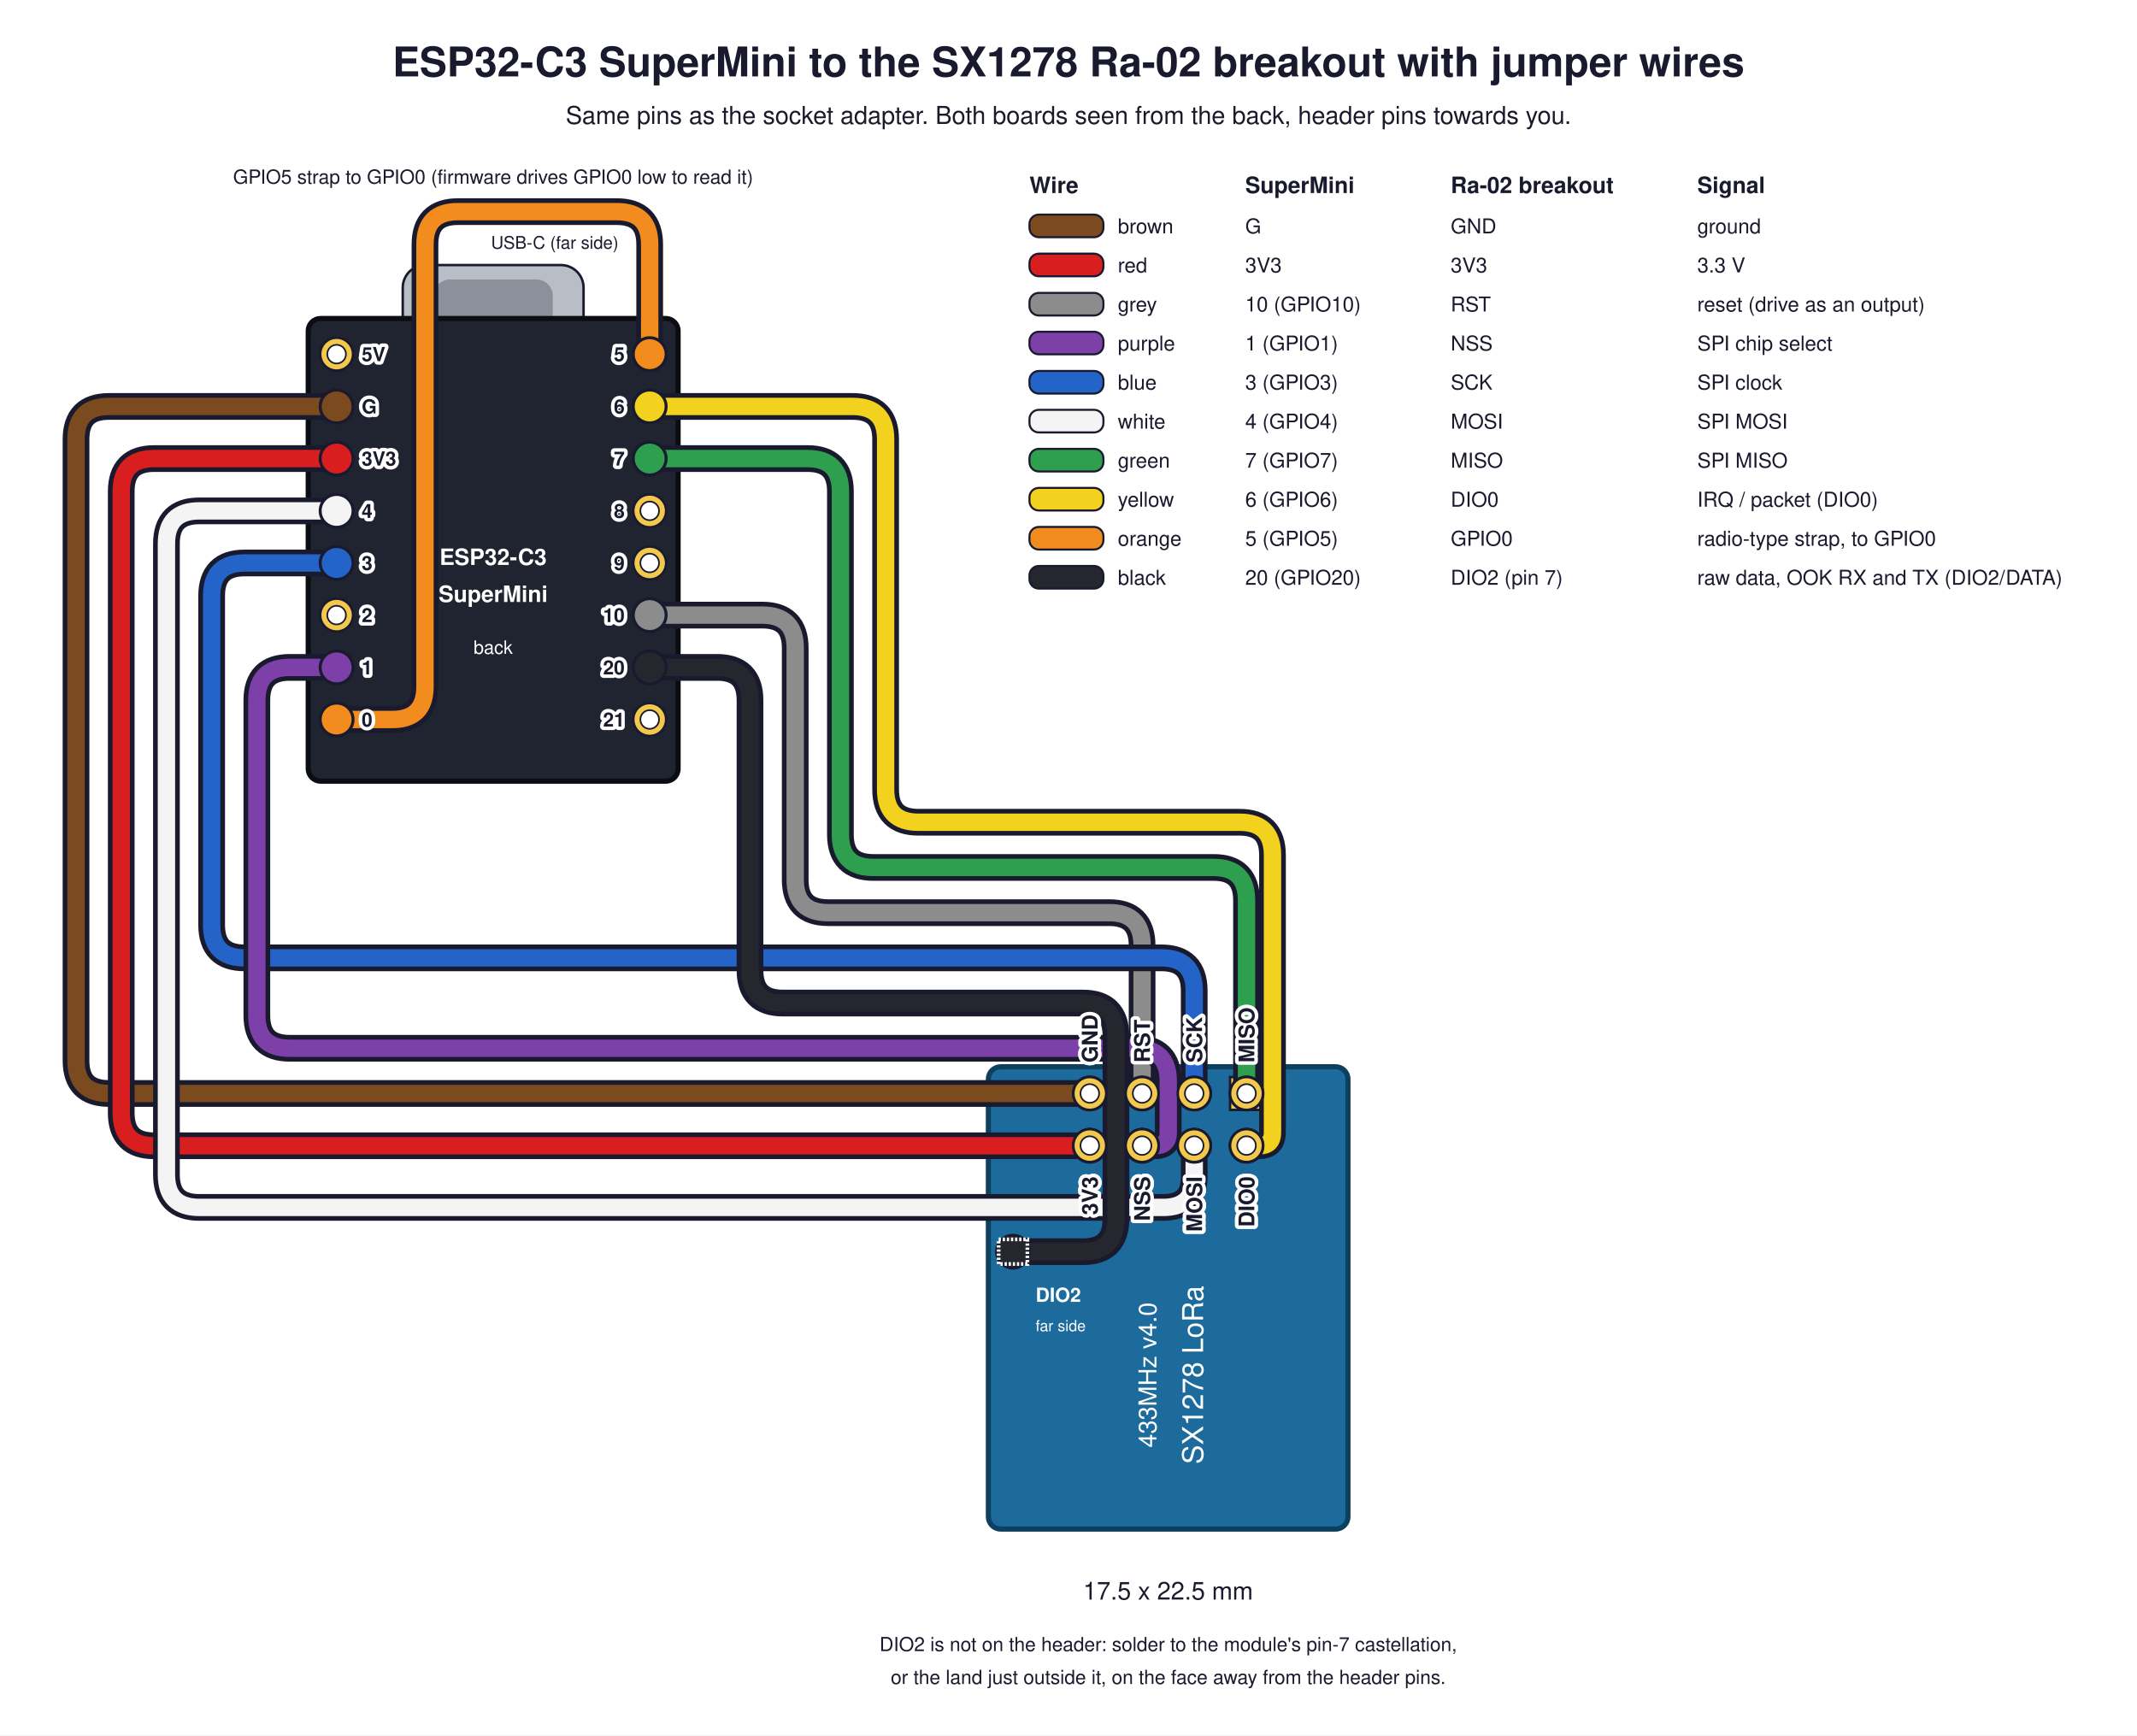
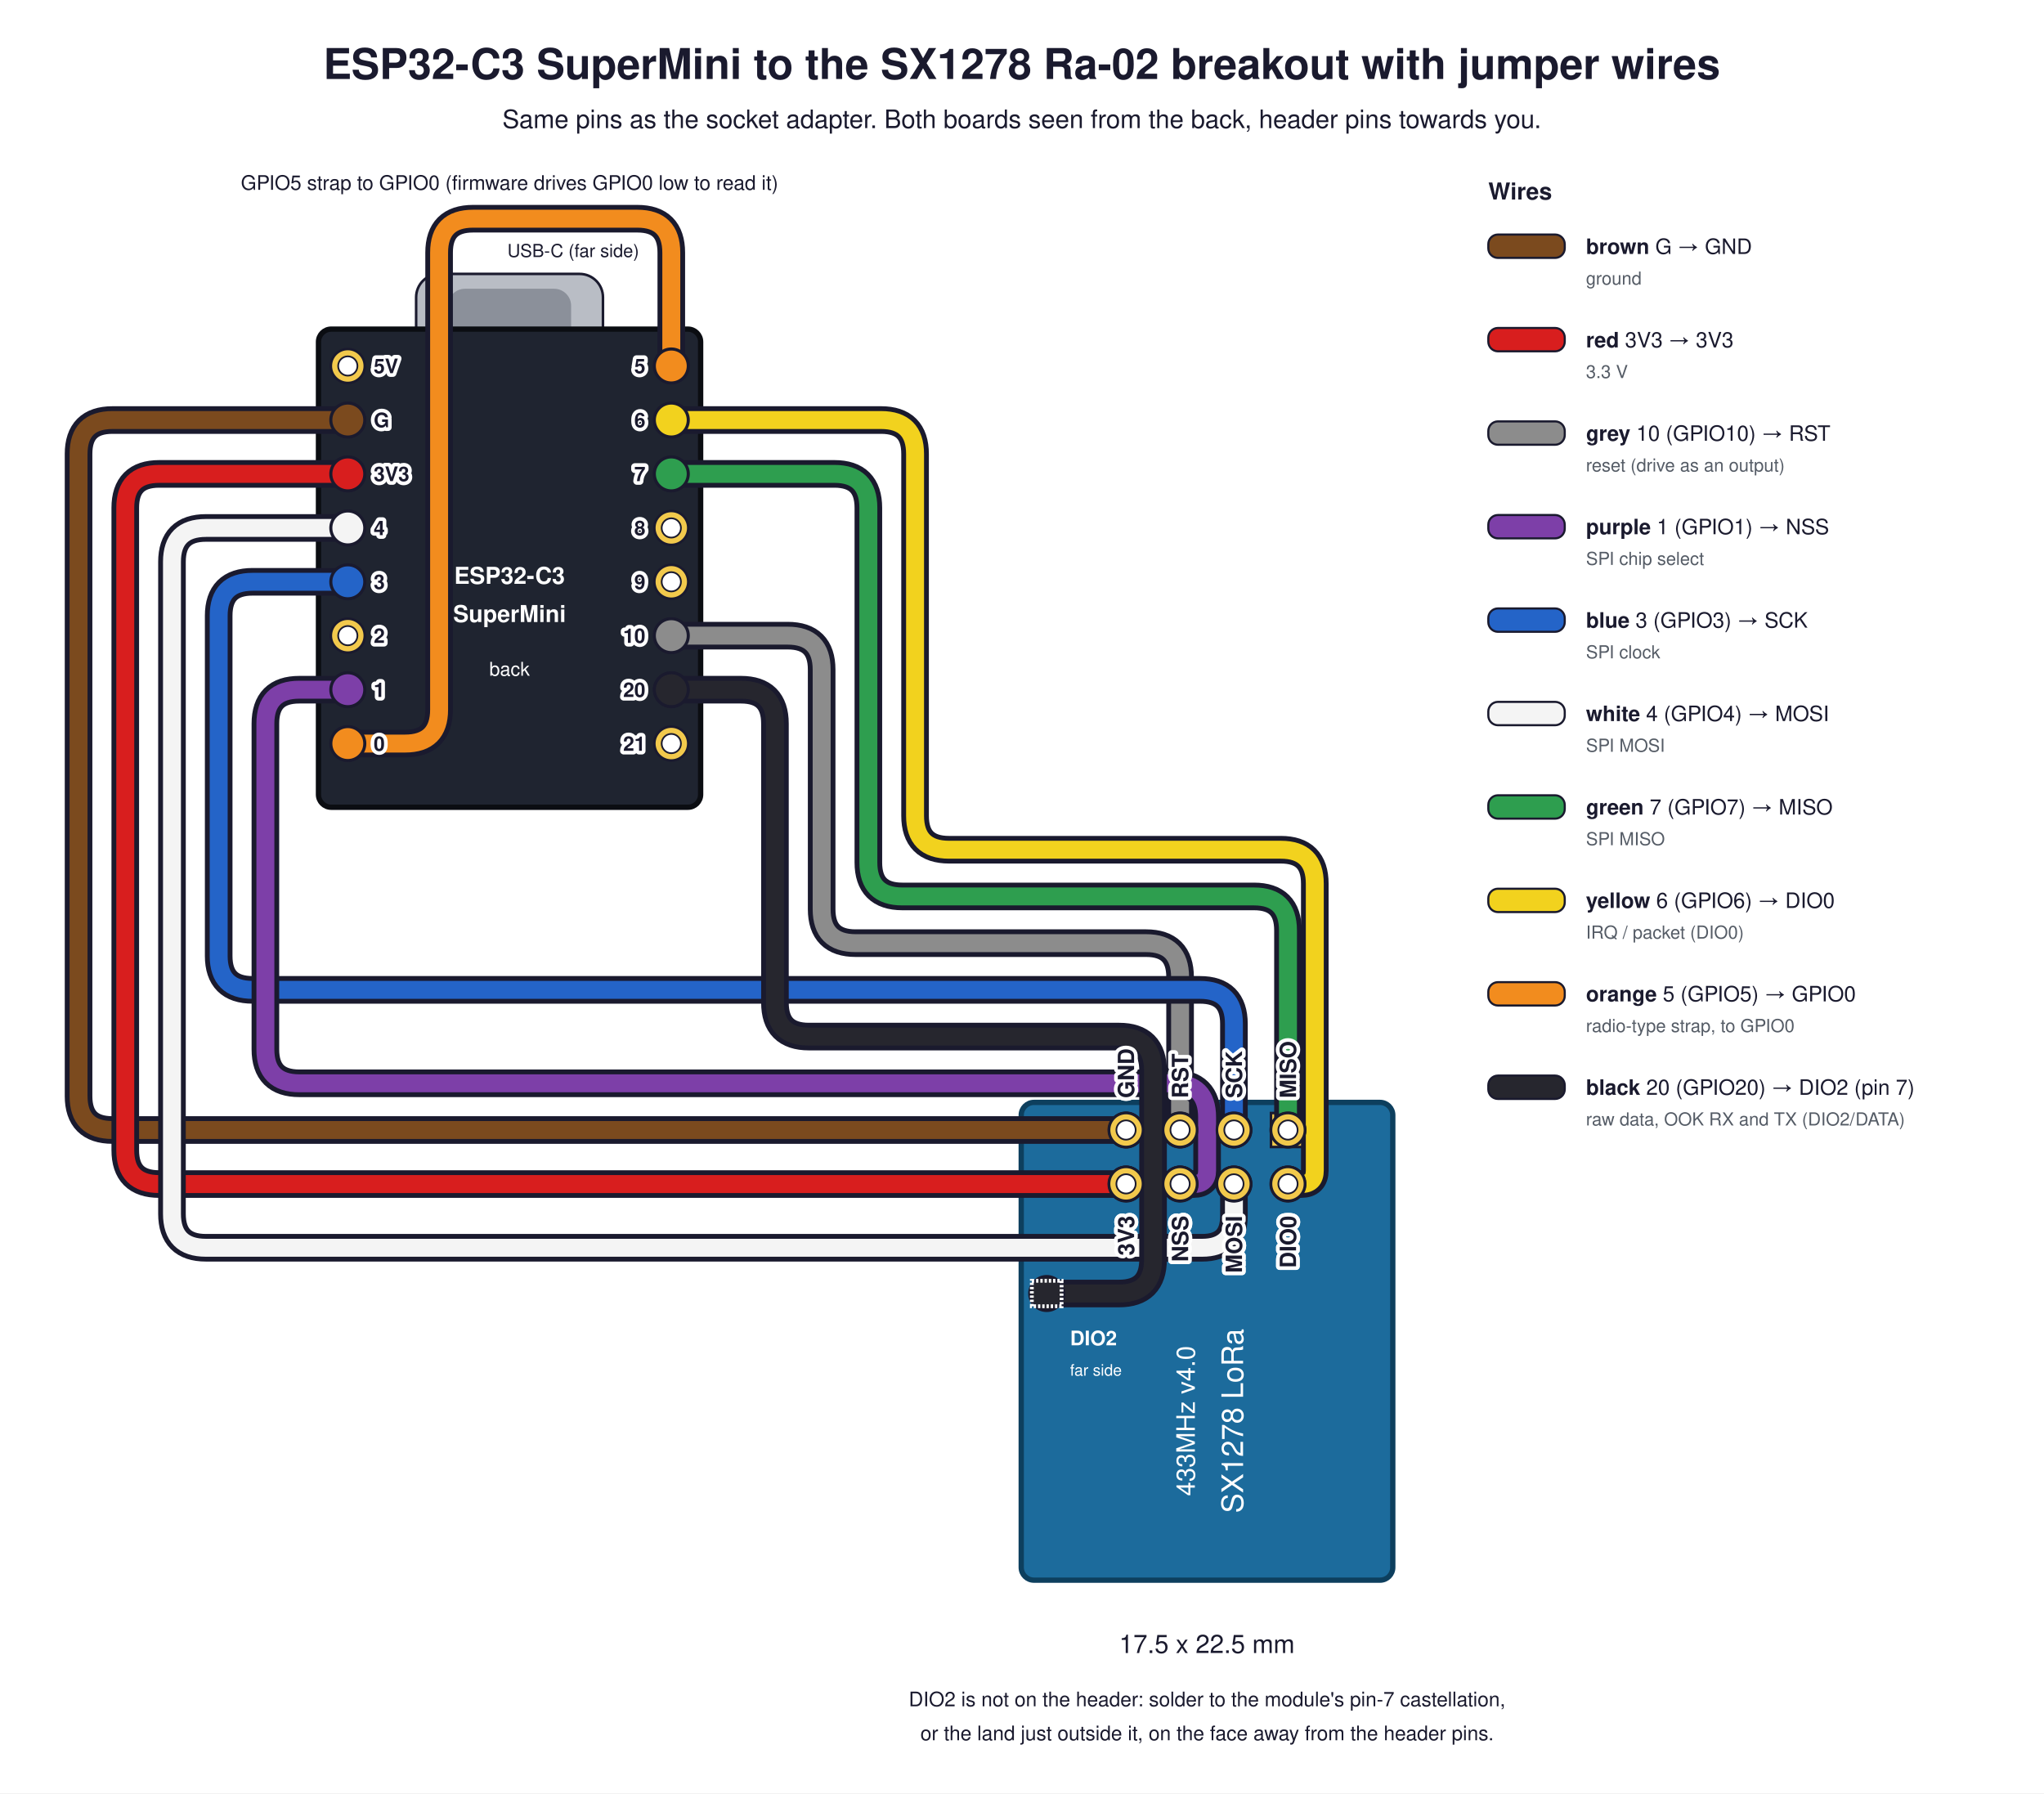
- <svg xmlns="http://www.w3.org/2000/svg" width="1144" height="929" viewBox="0 0 1144 929">
+ <svg xmlns="http://www.w3.org/2000/svg" width="1059" height="929" viewBox="0 0 1059 929">
  <rect width="100%" height="100%" fill="#ffffff" />
-   <text x="572.0" y="33.0" font-size="22.0" font-family="Helvetica, Arial, sans-serif" font-weight="bold" fill="#1a1a2e" text-anchor="middle" dy="0.36em">ESP32-C3 SuperMini to the SX1278 Ra-02 breakout with jumper wires</text>
-   <text x="572.0" y="61.6" font-size="13.2" font-family="Helvetica, Arial, sans-serif" fill="#1a1a2e" text-anchor="middle" dy="0.36em">Same pins as the socket adapter. Both boards seen from the back, header pins towards you.</text>
+   <text x="529.4" y="33.0" font-size="22.0" font-family="Helvetica, Arial, sans-serif" font-weight="bold" fill="#1a1a2e" text-anchor="middle" dy="0.36em">ESP32-C3 SuperMini to the SX1278 Ra-02 breakout with jumper wires</text>
+   <text x="529.4" y="61.6" font-size="13.2" font-family="Helvetica, Arial, sans-serif" fill="#1a1a2e" text-anchor="middle" dy="0.36em">Same pins as the socket adapter. Both boards seen from the back, header pins towards you.</text>
  <g transform="translate(529.1 571.1)">
    <text x="96.2" y="0.0" font-size="0.0" font-family="Helvetica, Arial, sans-serif" font-weight="bold" fill="#1a1a2e" text-anchor="middle" />
    <rect x="0.0" y="0.0" width="192.5" height="247.5" rx="6.6" fill="#1c6b9c" stroke="#0d3f5e" stroke-width="2.75" />
    <text x="96.2" y="280.5" font-size="13.2" font-family="Helvetica, Arial, sans-serif" font-weight="normal" fill="#1a1a2e" text-anchor="middle" dy="0.36em">17.5 x 22.5 mm</text>
    <text x="109.4" y="165.0" font-size="15.4" font-family="Helvetica, Arial, sans-serif" font-weight="normal" fill="#ffffff" text-anchor="middle" dy="0.36em" transform="rotate(-90 109.4 165.0)">SX1278 LoRa</text>
    <text x="85.2" y="165.0" font-size="13.2" font-family="Helvetica, Arial, sans-serif" font-weight="normal" fill="#ffffff" text-anchor="middle" dy="0.36em" transform="rotate(-90 85.2 165.0)">433MHz v4.0</text>
    <rect x="5.5" y="92.4" width="15.4" height="13.2" rx="0.0" fill="#7fb3d5" stroke="#1a1a2e" stroke-width="1.10" stroke-dasharray="1.2 1.0" />
    <text x="25.3" y="122.1" font-size="10.4" font-family="Helvetica, Arial, sans-serif" font-weight="bold" fill="#ffffff" text-anchor="start" dy="0.36em">DIO2</text>
    <text x="25.3" y="138.6" font-size="8.2" font-family="Helvetica, Arial, sans-serif" font-weight="normal" fill="#ffffff" text-anchor="start" dy="0.36em">far side</text>
    <rect x="129.4" y="5.5" width="17.6" height="17.6" rx="0.0" fill="#f2c94c" stroke="#1a1a2e" stroke-width="1.32" />
    <circle cx="138.2" cy="14.3" r="5.0" fill="#ffffff" stroke="#1a1a2e" stroke-width="0.88" />
    <text x="138.2" y="14.3" font-size="8.2" font-family="Helvetica, Arial, sans-serif" font-weight="bold" fill="#1a1a2e" text-anchor="middle" dy="0.36em">1</text>
    <text x="138.2" y="-2.2" font-size="11.6" font-family="Helvetica, Arial, sans-serif" font-weight="bold" fill="#1a1a2e" text-anchor="start" dy="0.36em" transform="rotate(-90 138.2 -2.2)" stroke="#ffffff" stroke-width="3.8" paint-order="stroke" stroke-linejoin="round">MISO</text>
    <circle cx="138.2" cy="42.2" r="8.8" fill="#f2c94c" stroke="#1a1a2e" stroke-width="1.32" />
    <circle cx="138.2" cy="42.2" r="5.0" fill="#ffffff" stroke="#1a1a2e" stroke-width="0.88" />
    <text x="138.2" y="42.2" font-size="8.2" font-family="Helvetica, Arial, sans-serif" font-weight="bold" fill="#1a1a2e" text-anchor="middle" dy="0.36em">2</text>
    <text x="138.2" y="58.7" font-size="11.6" font-family="Helvetica, Arial, sans-serif" font-weight="bold" fill="#1a1a2e" text-anchor="end" dy="0.36em" transform="rotate(-90 138.2 58.7)" stroke="#ffffff" stroke-width="3.8" paint-order="stroke" stroke-linejoin="round">DIO0</text>
    <circle cx="110.2" cy="14.3" r="8.8" fill="#f2c94c" stroke="#1a1a2e" stroke-width="1.32" />
    <circle cx="110.2" cy="14.3" r="5.0" fill="#ffffff" stroke="#1a1a2e" stroke-width="0.88" />
    <text x="110.2" y="14.3" font-size="8.2" font-family="Helvetica, Arial, sans-serif" font-weight="bold" fill="#1a1a2e" text-anchor="middle" dy="0.36em">3</text>
    <text x="110.2" y="-2.2" font-size="11.6" font-family="Helvetica, Arial, sans-serif" font-weight="bold" fill="#1a1a2e" text-anchor="start" dy="0.36em" transform="rotate(-90 110.2 -2.2)" stroke="#ffffff" stroke-width="3.8" paint-order="stroke" stroke-linejoin="round">SCK</text>
    <circle cx="110.2" cy="42.2" r="8.8" fill="#f2c94c" stroke="#1a1a2e" stroke-width="1.32" />
    <circle cx="110.2" cy="42.2" r="5.0" fill="#ffffff" stroke="#1a1a2e" stroke-width="0.88" />
    <text x="110.2" y="42.2" font-size="8.2" font-family="Helvetica, Arial, sans-serif" font-weight="bold" fill="#1a1a2e" text-anchor="middle" dy="0.36em">4</text>
    <text x="110.2" y="58.7" font-size="11.6" font-family="Helvetica, Arial, sans-serif" font-weight="bold" fill="#1a1a2e" text-anchor="end" dy="0.36em" transform="rotate(-90 110.2 58.7)" stroke="#ffffff" stroke-width="3.8" paint-order="stroke" stroke-linejoin="round">MOSI</text>
    <circle cx="82.3" cy="14.3" r="8.8" fill="#f2c94c" stroke="#1a1a2e" stroke-width="1.32" />
    <circle cx="82.3" cy="14.3" r="5.0" fill="#ffffff" stroke="#1a1a2e" stroke-width="0.88" />
    <text x="82.3" y="14.3" font-size="8.2" font-family="Helvetica, Arial, sans-serif" font-weight="bold" fill="#1a1a2e" text-anchor="middle" dy="0.36em">5</text>
    <text x="82.3" y="-2.2" font-size="11.6" font-family="Helvetica, Arial, sans-serif" font-weight="bold" fill="#1a1a2e" text-anchor="start" dy="0.36em" transform="rotate(-90 82.3 -2.2)" stroke="#ffffff" stroke-width="3.8" paint-order="stroke" stroke-linejoin="round">RST</text>
    <circle cx="82.3" cy="42.2" r="8.8" fill="#f2c94c" stroke="#1a1a2e" stroke-width="1.32" />
    <circle cx="82.3" cy="42.2" r="5.0" fill="#ffffff" stroke="#1a1a2e" stroke-width="0.88" />
    <text x="82.3" y="42.2" font-size="8.2" font-family="Helvetica, Arial, sans-serif" font-weight="bold" fill="#1a1a2e" text-anchor="middle" dy="0.36em">6</text>
    <text x="82.3" y="58.7" font-size="11.6" font-family="Helvetica, Arial, sans-serif" font-weight="bold" fill="#1a1a2e" text-anchor="end" dy="0.36em" transform="rotate(-90 82.3 58.7)" stroke="#ffffff" stroke-width="3.8" paint-order="stroke" stroke-linejoin="round">NSS</text>
    <circle cx="54.3" cy="14.3" r="8.8" fill="#f2c94c" stroke="#1a1a2e" stroke-width="1.32" />
    <circle cx="54.3" cy="14.3" r="5.0" fill="#ffffff" stroke="#1a1a2e" stroke-width="0.88" />
    <text x="54.3" y="14.3" font-size="8.2" font-family="Helvetica, Arial, sans-serif" font-weight="bold" fill="#1a1a2e" text-anchor="middle" dy="0.36em">7</text>
    <text x="54.3" y="-2.2" font-size="11.6" font-family="Helvetica, Arial, sans-serif" font-weight="bold" fill="#1a1a2e" text-anchor="start" dy="0.36em" transform="rotate(-90 54.3 -2.2)" stroke="#ffffff" stroke-width="3.8" paint-order="stroke" stroke-linejoin="round">GND</text>
    <circle cx="54.3" cy="42.2" r="8.8" fill="#f2c94c" stroke="#1a1a2e" stroke-width="1.32" />
    <circle cx="54.3" cy="42.2" r="5.0" fill="#ffffff" stroke="#1a1a2e" stroke-width="0.88" />
    <text x="54.3" y="42.2" font-size="8.2" font-family="Helvetica, Arial, sans-serif" font-weight="bold" fill="#1a1a2e" text-anchor="middle" dy="0.36em">8</text>
    <text x="54.3" y="58.7" font-size="11.6" font-family="Helvetica, Arial, sans-serif" font-weight="bold" fill="#1a1a2e" text-anchor="end" dy="0.36em" transform="rotate(-90 54.3 58.7)" stroke="#ffffff" stroke-width="3.8" paint-order="stroke" stroke-linejoin="round">3V3</text>
  </g>
  <g transform="translate(165.0 170.5)">
    <text x="99.0" y="0.0" font-size="0.0" font-family="Helvetica, Arial, sans-serif" font-weight="bold" fill="#1a1a2e" text-anchor="middle" />
    <rect x="50.6" y="-28.6" width="96.8" height="57.2" rx="12.1" fill="#b9bdc5" stroke="#1a1a2e" stroke-width="1.32" />
    <rect x="67.1" y="-20.9" width="63.8" height="49.5" rx="8.8" fill="#8b909a" stroke="none" stroke-width="0.00" />
    <rect x="0.0" y="0.0" width="198.0" height="247.7" rx="6.6" fill="#1f2430" stroke="#0b0d12" stroke-width="2.75" />
    <text x="132.0" y="-40.7" font-size="9.3" font-family="Helvetica, Arial, sans-serif" font-weight="normal" fill="#1a1a2e" text-anchor="middle" dy="0.36em">USB-C (far side)</text>
    <text x="99.0" y="127.6" font-size="12.1" font-family="Helvetica, Arial, sans-serif" font-weight="bold" fill="#ffffff" text-anchor="middle" dy="0.36em">ESP32-C3</text>
    <text x="99.0" y="147.4" font-size="12.1" font-family="Helvetica, Arial, sans-serif" font-weight="bold" fill="#ffffff" text-anchor="middle" dy="0.36em">SuperMini</text>
    <text x="99.0" y="176.0" font-size="9.9" font-family="Helvetica, Arial, sans-serif" font-weight="normal" fill="#ffffff" text-anchor="middle" dy="0.36em">back</text>
    <circle cx="182.8" cy="19.1" r="8.8" fill="#f2c94c" stroke="#1a1a2e" stroke-width="1.32" />
    <circle cx="182.8" cy="19.1" r="5.0" fill="#ffffff" stroke="#1a1a2e" stroke-width="0.88" />
    <text x="169.4" y="19.1" font-size="10.4" font-family="Helvetica, Arial, sans-serif" font-weight="bold" fill="#ffffff" text-anchor="end" dy="0.36em">5</text>
    <circle cx="15.2" cy="19.1" r="8.8" fill="#f2c94c" stroke="#1a1a2e" stroke-width="1.32" />
    <circle cx="15.2" cy="19.1" r="5.0" fill="#ffffff" stroke="#1a1a2e" stroke-width="0.88" />
    <text x="28.6" y="19.1" font-size="10.4" font-family="Helvetica, Arial, sans-serif" font-weight="bold" fill="#ffffff" text-anchor="start" dy="0.36em">5V</text>
    <circle cx="182.8" cy="47.1" r="8.8" fill="#f2c94c" stroke="#1a1a2e" stroke-width="1.32" />
    <circle cx="182.8" cy="47.1" r="5.0" fill="#ffffff" stroke="#1a1a2e" stroke-width="0.88" />
    <text x="169.4" y="47.1" font-size="10.4" font-family="Helvetica, Arial, sans-serif" font-weight="bold" fill="#ffffff" text-anchor="end" dy="0.36em">6</text>
    <circle cx="15.2" cy="47.1" r="8.8" fill="#f2c94c" stroke="#1a1a2e" stroke-width="1.32" />
    <circle cx="15.2" cy="47.1" r="5.0" fill="#ffffff" stroke="#1a1a2e" stroke-width="0.88" />
    <text x="28.6" y="47.1" font-size="10.4" font-family="Helvetica, Arial, sans-serif" font-weight="bold" fill="#ffffff" text-anchor="start" dy="0.36em">G</text>
    <circle cx="182.8" cy="75.0" r="8.8" fill="#f2c94c" stroke="#1a1a2e" stroke-width="1.32" />
    <circle cx="182.8" cy="75.0" r="5.0" fill="#ffffff" stroke="#1a1a2e" stroke-width="0.88" />
    <text x="169.4" y="75.0" font-size="10.4" font-family="Helvetica, Arial, sans-serif" font-weight="bold" fill="#ffffff" text-anchor="end" dy="0.36em">7</text>
    <circle cx="15.2" cy="75.0" r="8.8" fill="#f2c94c" stroke="#1a1a2e" stroke-width="1.32" />
    <circle cx="15.2" cy="75.0" r="5.0" fill="#ffffff" stroke="#1a1a2e" stroke-width="0.88" />
    <text x="28.6" y="75.0" font-size="10.4" font-family="Helvetica, Arial, sans-serif" font-weight="bold" fill="#ffffff" text-anchor="start" dy="0.36em">3V3</text>
    <circle cx="182.8" cy="103.0" r="8.8" fill="#f2c94c" stroke="#1a1a2e" stroke-width="1.32" />
    <circle cx="182.8" cy="103.0" r="5.0" fill="#ffffff" stroke="#1a1a2e" stroke-width="0.88" />
    <text x="169.4" y="103.0" font-size="10.4" font-family="Helvetica, Arial, sans-serif" font-weight="bold" fill="#ffffff" text-anchor="end" dy="0.36em">8</text>
    <circle cx="15.2" cy="103.0" r="8.8" fill="#f2c94c" stroke="#1a1a2e" stroke-width="1.32" />
    <circle cx="15.2" cy="103.0" r="5.0" fill="#ffffff" stroke="#1a1a2e" stroke-width="0.88" />
    <text x="28.6" y="103.0" font-size="10.4" font-family="Helvetica, Arial, sans-serif" font-weight="bold" fill="#ffffff" text-anchor="start" dy="0.36em">4</text>
    <circle cx="182.8" cy="130.9" r="8.8" fill="#f2c94c" stroke="#1a1a2e" stroke-width="1.32" />
    <circle cx="182.8" cy="130.9" r="5.0" fill="#ffffff" stroke="#1a1a2e" stroke-width="0.88" />
    <text x="169.4" y="130.9" font-size="10.4" font-family="Helvetica, Arial, sans-serif" font-weight="bold" fill="#ffffff" text-anchor="end" dy="0.36em">9</text>
    <circle cx="15.2" cy="130.9" r="8.8" fill="#f2c94c" stroke="#1a1a2e" stroke-width="1.32" />
    <circle cx="15.2" cy="130.9" r="5.0" fill="#ffffff" stroke="#1a1a2e" stroke-width="0.88" />
    <text x="28.6" y="130.9" font-size="10.4" font-family="Helvetica, Arial, sans-serif" font-weight="bold" fill="#ffffff" text-anchor="start" dy="0.36em">3</text>
    <circle cx="182.8" cy="158.8" r="8.8" fill="#f2c94c" stroke="#1a1a2e" stroke-width="1.32" />
    <circle cx="182.8" cy="158.8" r="5.0" fill="#ffffff" stroke="#1a1a2e" stroke-width="0.88" />
    <text x="169.4" y="158.8" font-size="10.4" font-family="Helvetica, Arial, sans-serif" font-weight="bold" fill="#ffffff" text-anchor="end" dy="0.36em">10</text>
    <circle cx="15.2" cy="158.8" r="8.8" fill="#f2c94c" stroke="#1a1a2e" stroke-width="1.32" />
    <circle cx="15.2" cy="158.8" r="5.0" fill="#ffffff" stroke="#1a1a2e" stroke-width="0.88" />
    <text x="28.6" y="158.8" font-size="10.4" font-family="Helvetica, Arial, sans-serif" font-weight="bold" fill="#ffffff" text-anchor="start" dy="0.36em">2</text>
    <circle cx="182.8" cy="186.8" r="8.8" fill="#f2c94c" stroke="#1a1a2e" stroke-width="1.32" />
    <circle cx="182.8" cy="186.8" r="5.0" fill="#ffffff" stroke="#1a1a2e" stroke-width="0.88" />
    <text x="169.4" y="186.8" font-size="10.4" font-family="Helvetica, Arial, sans-serif" font-weight="bold" fill="#ffffff" text-anchor="end" dy="0.36em">20</text>
    <circle cx="15.2" cy="186.8" r="8.8" fill="#f2c94c" stroke="#1a1a2e" stroke-width="1.32" />
    <circle cx="15.2" cy="186.8" r="5.0" fill="#ffffff" stroke="#1a1a2e" stroke-width="0.88" />
    <text x="28.6" y="186.8" font-size="10.4" font-family="Helvetica, Arial, sans-serif" font-weight="bold" fill="#ffffff" text-anchor="start" dy="0.36em">1</text>
    <circle cx="182.8" cy="214.7" r="8.8" fill="#f2c94c" stroke="#1a1a2e" stroke-width="1.32" />
    <circle cx="182.8" cy="214.7" r="5.0" fill="#ffffff" stroke="#1a1a2e" stroke-width="0.88" />
    <text x="169.4" y="214.7" font-size="10.4" font-family="Helvetica, Arial, sans-serif" font-weight="bold" fill="#ffffff" text-anchor="end" dy="0.36em">21</text>
    <circle cx="15.2" cy="214.7" r="8.8" fill="#f2c94c" stroke="#1a1a2e" stroke-width="1.32" />
    <circle cx="15.2" cy="214.7" r="5.0" fill="#ffffff" stroke="#1a1a2e" stroke-width="0.88" />
    <text x="28.6" y="214.7" font-size="10.4" font-family="Helvetica, Arial, sans-serif" font-weight="bold" fill="#ffffff" text-anchor="start" dy="0.36em">0</text>
  </g>
  <path d="M 347.8 217.6 L 456.5 217.6 Q 474.1 217.6 474.1 235.2 L 474.1 422.6 Q 474.1 440.2 491.7 440.2 L 663.6 440.2 Q 681.2 440.2 681.2 457.8 L 681.2 606.4 Q 681.2 613.4 674.2 613.4 L 667.3 613.4" fill="none" stroke="#1a1a2e" stroke-width="14.3" stroke-linecap="round" />
  <path d="M 347.8 217.6 L 456.5 217.6 Q 474.1 217.6 474.1 235.2 L 474.1 422.6 Q 474.1 440.2 491.7 440.2 L 663.6 440.2 Q 681.2 440.2 681.2 457.8 L 681.2 606.4 Q 681.2 613.4 674.2 613.4 L 667.3 613.4" fill="none" stroke="#f2d21e" stroke-width="9.3" stroke-linecap="round" />
  <circle cx="347.8" cy="217.6" r="8.8" fill="#f2d21e" stroke="#1a1a2e" stroke-width="1.6" />
  <circle cx="667.3" cy="613.4" r="8.8" fill="#f2d21e" stroke="#1a1a2e" stroke-width="1.6" />
  <path d="M 347.8 245.5 L 432.3 245.5 Q 449.9 245.5 449.9 263.1 L 449.9 446.8 Q 449.9 464.4 467.5 464.4 L 649.7 464.4 Q 667.3 464.4 667.3 482.0 L 667.3 585.4" fill="none" stroke="#1a1a2e" stroke-width="14.3" stroke-linecap="round" />
  <path d="M 347.8 245.5 L 432.3 245.5 Q 449.9 245.5 449.9 263.1 L 449.9 446.8 Q 449.9 464.4 467.5 464.4 L 649.7 464.4 Q 667.3 464.4 667.3 482.0 L 667.3 585.4" fill="none" stroke="#2e9e4f" stroke-width="9.3" stroke-linecap="round" />
  <circle cx="347.8" cy="245.5" r="8.8" fill="#2e9e4f" stroke="#1a1a2e" stroke-width="1.6" />
  <circle cx="667.3" cy="585.4" r="8.8" fill="#2e9e4f" stroke="#1a1a2e" stroke-width="1.6" />
  <path d="M 347.8 329.3 L 408.1 329.3 Q 425.7 329.3 425.7 346.9 L 425.7 471.0 Q 425.7 488.6 443.3 488.6 L 593.8 488.6 Q 611.4 488.6 611.4 506.2 L 611.4 585.4" fill="none" stroke="#1a1a2e" stroke-width="14.3" stroke-linecap="round" />
  <path d="M 347.8 329.3 L 408.1 329.3 Q 425.7 329.3 425.7 346.9 L 425.7 471.0 Q 425.7 488.6 443.3 488.6 L 593.8 488.6 Q 611.4 488.6 611.4 506.2 L 611.4 585.4" fill="none" stroke="#8c8c8c" stroke-width="9.3" stroke-linecap="round" />
  <circle cx="347.8" cy="329.3" r="8.8" fill="#8c8c8c" stroke="#1a1a2e" stroke-width="1.6" />
  <circle cx="611.4" cy="585.4" r="8.8" fill="#8c8c8c" stroke="#1a1a2e" stroke-width="1.6" />
  <path d="M 180.2 301.4 L 130.9 301.4 Q 113.3 301.4 113.3 319.0 L 113.3 495.2 Q 113.3 512.8 130.9 512.8 L 621.7 512.8 Q 639.3 512.8 639.3 530.4 L 639.3 585.4" fill="none" stroke="#1a1a2e" stroke-width="14.3" stroke-linecap="round" />
  <path d="M 180.2 301.4 L 130.9 301.4 Q 113.3 301.4 113.3 319.0 L 113.3 495.2 Q 113.3 512.8 130.9 512.8 L 621.7 512.8 Q 639.3 512.8 639.3 530.4 L 639.3 585.4" fill="none" stroke="#2464c8" stroke-width="9.3" stroke-linecap="round" />
  <circle cx="180.2" cy="301.4" r="8.8" fill="#2464c8" stroke="#1a1a2e" stroke-width="1.6" />
  <circle cx="639.3" cy="585.4" r="8.8" fill="#2464c8" stroke="#1a1a2e" stroke-width="1.6" />
  <path d="M 180.2 357.3 L 155.1 357.3 Q 137.5 357.3 137.5 374.9 L 137.5 543.6 Q 137.5 561.2 155.1 561.2 L 607.8 561.2 Q 625.4 561.2 625.4 578.8 L 625.4 606.4 Q 625.4 613.4 618.4 613.4 L 611.4 613.4" fill="none" stroke="#1a1a2e" stroke-width="14.3" stroke-linecap="round" />
  <path d="M 180.2 357.3 L 155.1 357.3 Q 137.5 357.3 137.5 374.9 L 137.5 543.6 Q 137.5 561.2 155.1 561.2 L 607.8 561.2 Q 625.4 561.2 625.4 578.8 L 625.4 606.4 Q 625.4 613.4 618.4 613.4 L 611.4 613.4" fill="none" stroke="#7d3fa8" stroke-width="9.3" stroke-linecap="round" />
  <circle cx="180.2" cy="357.3" r="8.8" fill="#7d3fa8" stroke="#1a1a2e" stroke-width="1.6" />
  <circle cx="611.4" cy="613.4" r="8.8" fill="#7d3fa8" stroke="#1a1a2e" stroke-width="1.6" />
  <path d="M 180.2 217.6 L 58.3 217.6 Q 40.7 217.6 40.7 235.2 L 40.7 567.8 Q 40.7 585.4 58.3 585.4 L 583.4 585.4" fill="none" stroke="#1a1a2e" stroke-width="14.3" stroke-linecap="round" />
  <path d="M 180.2 217.6 L 58.3 217.6 Q 40.7 217.6 40.7 235.2 L 40.7 567.8 Q 40.7 585.4 58.3 585.4 L 583.4 585.4" fill="none" stroke="#7b4a1e" stroke-width="9.3" stroke-linecap="round" />
  <circle cx="180.2" cy="217.6" r="8.8" fill="#7b4a1e" stroke="#1a1a2e" stroke-width="1.6" />
  <circle cx="583.4" cy="585.4" r="8.8" fill="#7b4a1e" stroke="#1a1a2e" stroke-width="1.6" />
  <path d="M 180.2 245.5 L 82.5 245.5 Q 64.9 245.5 64.9 263.1 L 64.9 595.8 Q 64.9 613.4 82.5 613.4 L 583.4 613.4" fill="none" stroke="#1a1a2e" stroke-width="14.3" stroke-linecap="round" />
  <path d="M 180.2 245.5 L 82.5 245.5 Q 64.9 245.5 64.9 263.1 L 64.9 595.8 Q 64.9 613.4 82.5 613.4 L 583.4 613.4" fill="none" stroke="#d81e1e" stroke-width="9.3" stroke-linecap="round" />
  <circle cx="180.2" cy="245.5" r="8.8" fill="#d81e1e" stroke="#1a1a2e" stroke-width="1.6" />
  <circle cx="583.4" cy="613.4" r="8.8" fill="#d81e1e" stroke="#1a1a2e" stroke-width="1.6" />
  <path d="M 180.2 273.5 L 106.7 273.5 Q 89.1 273.5 89.1 291.1 L 89.1 628.8 Q 89.1 646.4 106.7 646.4 L 622.8 646.4 Q 639.3 646.4 639.3 629.9 L 639.3 613.4" fill="none" stroke="#1a1a2e" stroke-width="14.3" stroke-linecap="round" />
  <path d="M 180.2 273.5 L 106.7 273.5 Q 89.1 273.5 89.1 291.1 L 89.1 628.8 Q 89.1 646.4 106.7 646.4 L 622.8 646.4 Q 639.3 646.4 639.3 629.9 L 639.3 613.4" fill="none" stroke="#f4f4f4" stroke-width="9.3" stroke-linecap="round" />
  <circle cx="180.2" cy="273.5" r="8.8" fill="#f4f4f4" stroke="#1a1a2e" stroke-width="1.6" />
  <circle cx="639.3" cy="613.4" r="8.8" fill="#f4f4f4" stroke="#1a1a2e" stroke-width="1.6" />
  <path d="M 347.8 189.6 L 347.8 130.9 Q 347.8 113.3 330.2 113.3 L 245.1 113.3 Q 227.5 113.3 227.5 130.9 L 227.5 367.6 Q 227.5 385.2 209.9 385.2 L 180.2 385.2" fill="none" stroke="#1a1a2e" stroke-width="14.3" stroke-linecap="round" />
  <path d="M 347.8 189.6 L 347.8 130.9 Q 347.8 113.3 330.2 113.3 L 245.1 113.3 Q 227.5 113.3 227.5 130.9 L 227.5 367.6 Q 227.5 385.2 209.9 385.2 L 180.2 385.2" fill="none" stroke="#f28c1e" stroke-width="9.3" stroke-linecap="round" />
  <circle cx="347.8" cy="189.6" r="8.8" fill="#f28c1e" stroke="#1a1a2e" stroke-width="1.6" />
  <circle cx="180.2" cy="385.2" r="8.8" fill="#f28c1e" stroke="#1a1a2e" stroke-width="1.6" />
  <path d="M 347.8 357.3 L 383.9 357.3 Q 401.5 357.3 401.5 374.9 L 401.5 519.4 Q 401.5 537.0 419.1 537.0 L 579.8 537.0 Q 597.4 537.0 597.4 554.6 L 597.4 652.5 Q 597.4 670.1 579.8 670.1 L 542.3 670.1" fill="none" stroke="#1a1a2e" stroke-width="14.3" stroke-linecap="round" />
  <path d="M 347.8 357.3 L 383.9 357.3 Q 401.5 357.3 401.5 374.9 L 401.5 519.4 Q 401.5 537.0 419.1 537.0 L 579.8 537.0 Q 597.4 537.0 597.4 554.6 L 597.4 652.5 Q 597.4 670.1 579.8 670.1 L 542.3 670.1" fill="none" stroke="#26262e" stroke-width="9.3" stroke-linecap="round" />
  <circle cx="347.8" cy="357.3" r="8.8" fill="#26262e" stroke="#1a1a2e" stroke-width="1.6" />
  <circle cx="542.3" cy="670.1" r="8.8" fill="#26262e" stroke="#1a1a2e" stroke-width="1.6" />
  <text x="264.0" y="94.6" font-size="10.4" font-family="Helvetica, Arial, sans-serif" fill="#1a1a2e" text-anchor="middle" dy="0.36em">GPIO5 strap to GPIO0 (firmware drives GPIO0 low to read it)</text>
  <text x="625.4" y="880.2" font-size="10.4" font-family="Helvetica, Arial, sans-serif" fill="#1a1a2e" text-anchor="middle" dy="0.36em">DIO2 is not on the header: solder to the module's pin-7 castellation,</text>
  <text x="625.4" y="897.8" font-size="10.4" font-family="Helvetica, Arial, sans-serif" fill="#1a1a2e" text-anchor="middle" dy="0.36em">or the land just outside it, on the face away from the header pins.</text>
  <g transform="translate(529.1 571.1)">
    <text x="96.2" y="0.0" font-size="0.0" font-family="Helvetica, Arial, sans-serif" font-weight="bold" fill="#1a1a2e" text-anchor="middle" />
    <rect x="5.5" y="92.4" width="15.4" height="13.2" rx="0.0" fill="none" stroke="#ffffff" stroke-width="1.98" stroke-dasharray="1.2 1.0" />
    <circle cx="54.3" cy="14.3" r="8.8" fill="#f2c94c" stroke="#1a1a2e" stroke-width="1.32" />
    <circle cx="54.3" cy="14.3" r="5.0" fill="#ffffff" stroke="#1a1a2e" stroke-width="0.88" />
    <text x="54.3" y="-2.2" font-size="11.6" font-family="Helvetica, Arial, sans-serif" font-weight="bold" fill="#1a1a2e" text-anchor="start" dy="0.36em" transform="rotate(-90 54.3 -2.2)" stroke="#ffffff" stroke-width="3.8" paint-order="stroke" stroke-linejoin="round">GND</text>
    <circle cx="54.3" cy="42.2" r="8.8" fill="#f2c94c" stroke="#1a1a2e" stroke-width="1.32" />
    <circle cx="54.3" cy="42.2" r="5.0" fill="#ffffff" stroke="#1a1a2e" stroke-width="0.88" />
    <text x="54.3" y="58.7" font-size="11.6" font-family="Helvetica, Arial, sans-serif" font-weight="bold" fill="#1a1a2e" text-anchor="end" dy="0.36em" transform="rotate(-90 54.3 58.7)" stroke="#ffffff" stroke-width="3.8" paint-order="stroke" stroke-linejoin="round">3V3</text>
    <circle cx="82.3" cy="14.3" r="8.8" fill="#f2c94c" stroke="#1a1a2e" stroke-width="1.32" />
    <circle cx="82.3" cy="14.3" r="5.0" fill="#ffffff" stroke="#1a1a2e" stroke-width="0.88" />
    <text x="82.3" y="-2.2" font-size="11.6" font-family="Helvetica, Arial, sans-serif" font-weight="bold" fill="#1a1a2e" text-anchor="start" dy="0.36em" transform="rotate(-90 82.3 -2.2)" stroke="#ffffff" stroke-width="3.8" paint-order="stroke" stroke-linejoin="round">RST</text>
    <circle cx="82.3" cy="42.2" r="8.8" fill="#f2c94c" stroke="#1a1a2e" stroke-width="1.32" />
    <circle cx="82.3" cy="42.2" r="5.0" fill="#ffffff" stroke="#1a1a2e" stroke-width="0.88" />
    <text x="82.3" y="58.7" font-size="11.6" font-family="Helvetica, Arial, sans-serif" font-weight="bold" fill="#1a1a2e" text-anchor="end" dy="0.36em" transform="rotate(-90 82.3 58.7)" stroke="#ffffff" stroke-width="3.8" paint-order="stroke" stroke-linejoin="round">NSS</text>
    <circle cx="110.2" cy="14.3" r="8.8" fill="#f2c94c" stroke="#1a1a2e" stroke-width="1.32" />
    <circle cx="110.2" cy="14.3" r="5.0" fill="#ffffff" stroke="#1a1a2e" stroke-width="0.88" />
    <text x="110.2" y="-2.2" font-size="11.6" font-family="Helvetica, Arial, sans-serif" font-weight="bold" fill="#1a1a2e" text-anchor="start" dy="0.36em" transform="rotate(-90 110.2 -2.2)" stroke="#ffffff" stroke-width="3.8" paint-order="stroke" stroke-linejoin="round">SCK</text>
    <circle cx="110.2" cy="42.2" r="8.8" fill="#f2c94c" stroke="#1a1a2e" stroke-width="1.32" />
    <circle cx="110.2" cy="42.2" r="5.0" fill="#ffffff" stroke="#1a1a2e" stroke-width="0.88" />
    <text x="110.2" y="58.7" font-size="11.6" font-family="Helvetica, Arial, sans-serif" font-weight="bold" fill="#1a1a2e" text-anchor="end" dy="0.36em" transform="rotate(-90 110.2 58.7)" stroke="#ffffff" stroke-width="3.8" paint-order="stroke" stroke-linejoin="round">MOSI</text>
    <circle cx="138.2" cy="14.3" r="8.8" fill="#f2c94c" stroke="#1a1a2e" stroke-width="1.32" />
    <circle cx="138.2" cy="14.3" r="5.0" fill="#ffffff" stroke="#1a1a2e" stroke-width="0.88" />
    <text x="138.2" y="-2.2" font-size="11.6" font-family="Helvetica, Arial, sans-serif" font-weight="bold" fill="#1a1a2e" text-anchor="start" dy="0.36em" transform="rotate(-90 138.2 -2.2)" stroke="#ffffff" stroke-width="3.8" paint-order="stroke" stroke-linejoin="round">MISO</text>
    <circle cx="138.2" cy="42.2" r="8.8" fill="#f2c94c" stroke="#1a1a2e" stroke-width="1.32" />
    <circle cx="138.2" cy="42.2" r="5.0" fill="#ffffff" stroke="#1a1a2e" stroke-width="0.88" />
    <text x="138.2" y="58.7" font-size="11.6" font-family="Helvetica, Arial, sans-serif" font-weight="bold" fill="#1a1a2e" text-anchor="end" dy="0.36em" transform="rotate(-90 138.2 58.7)" stroke="#ffffff" stroke-width="3.8" paint-order="stroke" stroke-linejoin="round">DIO0</text>
  </g>
  <g transform="translate(165.0 170.5)">
    <text x="99.0" y="0.0" font-size="0.0" font-family="Helvetica, Arial, sans-serif" font-weight="bold" fill="#1a1a2e" text-anchor="middle" />
    <text x="169.4" y="19.1" font-size="10.4" font-family="Helvetica, Arial, sans-serif" font-weight="bold" fill="#1a1a2e" text-anchor="end" dy="0.36em" stroke="#ffffff" stroke-width="3.8" paint-order="stroke" stroke-linejoin="round">5</text>
    <text x="28.6" y="19.1" font-size="10.4" font-family="Helvetica, Arial, sans-serif" font-weight="bold" fill="#1a1a2e" text-anchor="start" dy="0.36em" stroke="#ffffff" stroke-width="3.8" paint-order="stroke" stroke-linejoin="round">5V</text>
    <text x="169.4" y="47.1" font-size="10.4" font-family="Helvetica, Arial, sans-serif" font-weight="bold" fill="#1a1a2e" text-anchor="end" dy="0.36em" stroke="#ffffff" stroke-width="3.8" paint-order="stroke" stroke-linejoin="round">6</text>
    <text x="28.6" y="47.1" font-size="10.4" font-family="Helvetica, Arial, sans-serif" font-weight="bold" fill="#1a1a2e" text-anchor="start" dy="0.36em" stroke="#ffffff" stroke-width="3.8" paint-order="stroke" stroke-linejoin="round">G</text>
    <text x="169.4" y="75.0" font-size="10.4" font-family="Helvetica, Arial, sans-serif" font-weight="bold" fill="#1a1a2e" text-anchor="end" dy="0.36em" stroke="#ffffff" stroke-width="3.8" paint-order="stroke" stroke-linejoin="round">7</text>
    <text x="28.6" y="75.0" font-size="10.4" font-family="Helvetica, Arial, sans-serif" font-weight="bold" fill="#1a1a2e" text-anchor="start" dy="0.36em" stroke="#ffffff" stroke-width="3.8" paint-order="stroke" stroke-linejoin="round">3V3</text>
    <text x="169.4" y="103.0" font-size="10.4" font-family="Helvetica, Arial, sans-serif" font-weight="bold" fill="#1a1a2e" text-anchor="end" dy="0.36em" stroke="#ffffff" stroke-width="3.8" paint-order="stroke" stroke-linejoin="round">8</text>
    <text x="28.6" y="103.0" font-size="10.4" font-family="Helvetica, Arial, sans-serif" font-weight="bold" fill="#1a1a2e" text-anchor="start" dy="0.36em" stroke="#ffffff" stroke-width="3.8" paint-order="stroke" stroke-linejoin="round">4</text>
    <text x="169.4" y="130.9" font-size="10.4" font-family="Helvetica, Arial, sans-serif" font-weight="bold" fill="#1a1a2e" text-anchor="end" dy="0.36em" stroke="#ffffff" stroke-width="3.8" paint-order="stroke" stroke-linejoin="round">9</text>
    <text x="28.6" y="130.9" font-size="10.4" font-family="Helvetica, Arial, sans-serif" font-weight="bold" fill="#1a1a2e" text-anchor="start" dy="0.36em" stroke="#ffffff" stroke-width="3.8" paint-order="stroke" stroke-linejoin="round">3</text>
    <text x="169.4" y="158.8" font-size="10.4" font-family="Helvetica, Arial, sans-serif" font-weight="bold" fill="#1a1a2e" text-anchor="end" dy="0.36em" stroke="#ffffff" stroke-width="3.8" paint-order="stroke" stroke-linejoin="round">10</text>
    <text x="28.6" y="158.8" font-size="10.4" font-family="Helvetica, Arial, sans-serif" font-weight="bold" fill="#1a1a2e" text-anchor="start" dy="0.36em" stroke="#ffffff" stroke-width="3.8" paint-order="stroke" stroke-linejoin="round">2</text>
    <text x="169.4" y="186.8" font-size="10.4" font-family="Helvetica, Arial, sans-serif" font-weight="bold" fill="#1a1a2e" text-anchor="end" dy="0.36em" stroke="#ffffff" stroke-width="3.8" paint-order="stroke" stroke-linejoin="round">20</text>
    <text x="28.6" y="186.8" font-size="10.4" font-family="Helvetica, Arial, sans-serif" font-weight="bold" fill="#1a1a2e" text-anchor="start" dy="0.36em" stroke="#ffffff" stroke-width="3.8" paint-order="stroke" stroke-linejoin="round">1</text>
    <text x="169.4" y="214.7" font-size="10.4" font-family="Helvetica, Arial, sans-serif" font-weight="bold" fill="#1a1a2e" text-anchor="end" dy="0.36em" stroke="#ffffff" stroke-width="3.8" paint-order="stroke" stroke-linejoin="round">21</text>
    <text x="28.6" y="214.7" font-size="10.4" font-family="Helvetica, Arial, sans-serif" font-weight="bold" fill="#1a1a2e" text-anchor="start" dy="0.36em" stroke="#ffffff" stroke-width="3.8" paint-order="stroke" stroke-linejoin="round">0</text>
  </g>
-   <text x="551.1" y="99.0" font-size="12.1" font-family="Helvetica, Arial, sans-serif" font-weight="bold" fill="#1a1a2e" dy="0.36em">Wire</text>
-   <text x="666.6" y="99.0" font-size="12.1" font-family="Helvetica, Arial, sans-serif" font-weight="bold" fill="#1a1a2e" dy="0.36em">SuperMini</text>
-   <text x="776.6" y="99.0" font-size="12.1" font-family="Helvetica, Arial, sans-serif" font-weight="bold" fill="#1a1a2e" dy="0.36em">Ra-02 breakout</text>
-   <text x="908.6" y="99.0" font-size="12.1" font-family="Helvetica, Arial, sans-serif" font-weight="bold" fill="#1a1a2e" dy="0.36em">Signal</text>
-   <rect x="551.1" y="114.9" width="39.6" height="12.1" fill="#7b4a1e" stroke="#1a1a2e" stroke-width="1.1" rx="5.0" />
-   <text x="598.4" y="121.0" font-size="11.0" font-family="Helvetica, Arial, sans-serif" fill="#1a1a2e" dy="0.36em">brown</text>
-   <text x="666.6" y="121.0" font-size="11.0" font-family="Helvetica, Arial, sans-serif" fill="#1a1a2e" dy="0.36em">G</text>
-   <text x="776.6" y="121.0" font-size="11.0" font-family="Helvetica, Arial, sans-serif" fill="#1a1a2e" dy="0.36em">GND</text>
-   <text x="908.6" y="121.0" font-size="11.0" font-family="Helvetica, Arial, sans-serif" fill="#1a1a2e" dy="0.36em">ground</text>
-   <rect x="551.1" y="135.8" width="39.6" height="12.1" fill="#d81e1e" stroke="#1a1a2e" stroke-width="1.1" rx="5.0" />
-   <text x="598.4" y="141.9" font-size="11.0" font-family="Helvetica, Arial, sans-serif" fill="#1a1a2e" dy="0.36em">red</text>
-   <text x="666.6" y="141.9" font-size="11.0" font-family="Helvetica, Arial, sans-serif" fill="#1a1a2e" dy="0.36em">3V3</text>
-   <text x="776.6" y="141.9" font-size="11.0" font-family="Helvetica, Arial, sans-serif" fill="#1a1a2e" dy="0.36em">3V3</text>
-   <text x="908.6" y="141.9" font-size="11.0" font-family="Helvetica, Arial, sans-serif" fill="#1a1a2e" dy="0.36em">3.3 V</text>
-   <rect x="551.1" y="156.8" width="39.6" height="12.1" fill="#8c8c8c" stroke="#1a1a2e" stroke-width="1.1" rx="5.0" />
-   <text x="598.4" y="162.8" font-size="11.0" font-family="Helvetica, Arial, sans-serif" fill="#1a1a2e" dy="0.36em">grey</text>
-   <text x="666.6" y="162.8" font-size="11.0" font-family="Helvetica, Arial, sans-serif" fill="#1a1a2e" dy="0.36em">10 (GPIO10)</text>
-   <text x="776.6" y="162.8" font-size="11.0" font-family="Helvetica, Arial, sans-serif" fill="#1a1a2e" dy="0.36em">RST</text>
-   <text x="908.6" y="162.8" font-size="11.0" font-family="Helvetica, Arial, sans-serif" fill="#1a1a2e" dy="0.36em">reset (drive as an output)</text>
-   <rect x="551.1" y="177.6" width="39.6" height="12.1" fill="#7d3fa8" stroke="#1a1a2e" stroke-width="1.1" rx="5.0" />
-   <text x="598.4" y="183.7" font-size="11.0" font-family="Helvetica, Arial, sans-serif" fill="#1a1a2e" dy="0.36em">purple</text>
-   <text x="666.6" y="183.7" font-size="11.0" font-family="Helvetica, Arial, sans-serif" fill="#1a1a2e" dy="0.36em">1 (GPIO1)</text>
-   <text x="776.6" y="183.7" font-size="11.0" font-family="Helvetica, Arial, sans-serif" fill="#1a1a2e" dy="0.36em">NSS</text>
-   <text x="908.6" y="183.7" font-size="11.0" font-family="Helvetica, Arial, sans-serif" fill="#1a1a2e" dy="0.36em">SPI chip select</text>
-   <rect x="551.1" y="198.6" width="39.6" height="12.1" fill="#2464c8" stroke="#1a1a2e" stroke-width="1.1" rx="5.0" />
-   <text x="598.4" y="204.6" font-size="11.0" font-family="Helvetica, Arial, sans-serif" fill="#1a1a2e" dy="0.36em">blue</text>
-   <text x="666.6" y="204.6" font-size="11.0" font-family="Helvetica, Arial, sans-serif" fill="#1a1a2e" dy="0.36em">3 (GPIO3)</text>
-   <text x="776.6" y="204.6" font-size="11.0" font-family="Helvetica, Arial, sans-serif" fill="#1a1a2e" dy="0.36em">SCK</text>
-   <text x="908.6" y="204.6" font-size="11.0" font-family="Helvetica, Arial, sans-serif" fill="#1a1a2e" dy="0.36em">SPI clock</text>
-   <rect x="551.1" y="219.4" width="39.6" height="12.1" fill="#f4f4f4" stroke="#1a1a2e" stroke-width="1.1" rx="5.0" />
-   <text x="598.4" y="225.5" font-size="11.0" font-family="Helvetica, Arial, sans-serif" fill="#1a1a2e" dy="0.36em">white</text>
-   <text x="666.6" y="225.5" font-size="11.0" font-family="Helvetica, Arial, sans-serif" fill="#1a1a2e" dy="0.36em">4 (GPIO4)</text>
-   <text x="776.6" y="225.5" font-size="11.0" font-family="Helvetica, Arial, sans-serif" fill="#1a1a2e" dy="0.36em">MOSI</text>
-   <text x="908.6" y="225.5" font-size="11.0" font-family="Helvetica, Arial, sans-serif" fill="#1a1a2e" dy="0.36em">SPI MOSI</text>
-   <rect x="551.1" y="240.3" width="39.6" height="12.1" fill="#2e9e4f" stroke="#1a1a2e" stroke-width="1.1" rx="5.0" />
-   <text x="598.4" y="246.4" font-size="11.0" font-family="Helvetica, Arial, sans-serif" fill="#1a1a2e" dy="0.36em">green</text>
-   <text x="666.6" y="246.4" font-size="11.0" font-family="Helvetica, Arial, sans-serif" fill="#1a1a2e" dy="0.36em">7 (GPIO7)</text>
-   <text x="776.6" y="246.4" font-size="11.0" font-family="Helvetica, Arial, sans-serif" fill="#1a1a2e" dy="0.36em">MISO</text>
-   <text x="908.6" y="246.4" font-size="11.0" font-family="Helvetica, Arial, sans-serif" fill="#1a1a2e" dy="0.36em">SPI MISO</text>
-   <rect x="551.1" y="261.2" width="39.6" height="12.1" fill="#f2d21e" stroke="#1a1a2e" stroke-width="1.1" rx="5.0" />
-   <text x="598.4" y="267.3" font-size="11.0" font-family="Helvetica, Arial, sans-serif" fill="#1a1a2e" dy="0.36em">yellow</text>
-   <text x="666.6" y="267.3" font-size="11.0" font-family="Helvetica, Arial, sans-serif" fill="#1a1a2e" dy="0.36em">6 (GPIO6)</text>
-   <text x="776.6" y="267.3" font-size="11.0" font-family="Helvetica, Arial, sans-serif" fill="#1a1a2e" dy="0.36em">DIO0</text>
-   <text x="908.6" y="267.3" font-size="11.0" font-family="Helvetica, Arial, sans-serif" fill="#1a1a2e" dy="0.36em">IRQ / packet (DIO0)</text>
-   <rect x="551.1" y="282.1" width="39.6" height="12.1" fill="#f28c1e" stroke="#1a1a2e" stroke-width="1.1" rx="5.0" />
-   <text x="598.4" y="288.2" font-size="11.0" font-family="Helvetica, Arial, sans-serif" fill="#1a1a2e" dy="0.36em">orange</text>
-   <text x="666.6" y="288.2" font-size="11.0" font-family="Helvetica, Arial, sans-serif" fill="#1a1a2e" dy="0.36em">5 (GPIO5)</text>
-   <text x="776.6" y="288.2" font-size="11.0" font-family="Helvetica, Arial, sans-serif" fill="#1a1a2e" dy="0.36em">GPIO0</text>
-   <text x="908.6" y="288.2" font-size="11.0" font-family="Helvetica, Arial, sans-serif" fill="#1a1a2e" dy="0.36em">radio-type strap, to GPIO0</text>
-   <rect x="551.1" y="303.0" width="39.6" height="12.1" fill="#26262e" stroke="#1a1a2e" stroke-width="1.1" rx="5.0" />
-   <text x="598.4" y="309.1" font-size="11.0" font-family="Helvetica, Arial, sans-serif" fill="#1a1a2e" dy="0.36em">black</text>
-   <text x="666.6" y="309.1" font-size="11.0" font-family="Helvetica, Arial, sans-serif" fill="#1a1a2e" dy="0.36em">20 (GPIO20)</text>
-   <text x="776.6" y="309.1" font-size="11.0" font-family="Helvetica, Arial, sans-serif" fill="#1a1a2e" dy="0.36em">DIO2 (pin 7)</text>
-   <text x="908.6" y="309.1" font-size="11.0" font-family="Helvetica, Arial, sans-serif" fill="#1a1a2e" dy="0.36em">raw data, OOK RX and TX (DIO2/DATA)</text>
+   <text x="771.1" y="99.0" font-size="12.1" font-family="Helvetica, Arial, sans-serif" font-weight="bold" fill="#1a1a2e" dy="0.36em">Wires</text>
+   <rect x="771.1" y="121.5" width="39.6" height="12.1" fill="#7b4a1e" stroke="#1a1a2e" stroke-width="1.1" rx="5.0" />
+   <text x="821.7" y="127.6" font-size="11.0" font-family="Helvetica, Arial, sans-serif" fill="#1a1a2e" dy="0.36em">
+     <tspan font-weight="bold">brown</tspan>  G → GND</text>
+   <text x="821.7" y="144.1" font-size="9.3" font-family="Helvetica, Arial, sans-serif" fill="#555c66" dy="0.36em">ground</text>
+   <rect x="771.1" y="169.9" width="39.6" height="12.1" fill="#d81e1e" stroke="#1a1a2e" stroke-width="1.1" rx="5.0" />
+   <text x="821.7" y="176.0" font-size="11.0" font-family="Helvetica, Arial, sans-serif" fill="#1a1a2e" dy="0.36em">
+     <tspan font-weight="bold">red</tspan>  3V3 → 3V3</text>
+   <text x="821.7" y="192.5" font-size="9.3" font-family="Helvetica, Arial, sans-serif" fill="#555c66" dy="0.36em">3.3 V</text>
+   <rect x="771.1" y="218.3" width="39.6" height="12.1" fill="#8c8c8c" stroke="#1a1a2e" stroke-width="1.1" rx="5.0" />
+   <text x="821.7" y="224.4" font-size="11.0" font-family="Helvetica, Arial, sans-serif" fill="#1a1a2e" dy="0.36em">
+     <tspan font-weight="bold">grey</tspan>  10 (GPIO10) → RST</text>
+   <text x="821.7" y="240.9" font-size="9.3" font-family="Helvetica, Arial, sans-serif" fill="#555c66" dy="0.36em">reset (drive as an output)</text>
+   <rect x="771.1" y="266.8" width="39.6" height="12.1" fill="#7d3fa8" stroke="#1a1a2e" stroke-width="1.1" rx="5.0" />
+   <text x="821.7" y="272.8" font-size="11.0" font-family="Helvetica, Arial, sans-serif" fill="#1a1a2e" dy="0.36em">
+     <tspan font-weight="bold">purple</tspan>  1 (GPIO1) → NSS</text>
+   <text x="821.7" y="289.3" font-size="9.3" font-family="Helvetica, Arial, sans-serif" fill="#555c66" dy="0.36em">SPI chip select</text>
+   <rect x="771.1" y="315.2" width="39.6" height="12.1" fill="#2464c8" stroke="#1a1a2e" stroke-width="1.1" rx="5.0" />
+   <text x="821.7" y="321.2" font-size="11.0" font-family="Helvetica, Arial, sans-serif" fill="#1a1a2e" dy="0.36em">
+     <tspan font-weight="bold">blue</tspan>  3 (GPIO3) → SCK</text>
+   <text x="821.7" y="337.7" font-size="9.3" font-family="Helvetica, Arial, sans-serif" fill="#555c66" dy="0.36em">SPI clock</text>
+   <rect x="771.1" y="363.6" width="39.6" height="12.1" fill="#f4f4f4" stroke="#1a1a2e" stroke-width="1.1" rx="5.0" />
+   <text x="821.7" y="369.6" font-size="11.0" font-family="Helvetica, Arial, sans-serif" fill="#1a1a2e" dy="0.36em">
+     <tspan font-weight="bold">white</tspan>  4 (GPIO4) → MOSI</text>
+   <text x="821.7" y="386.1" font-size="9.3" font-family="Helvetica, Arial, sans-serif" fill="#555c66" dy="0.36em">SPI MOSI</text>
+   <rect x="771.1" y="412.0" width="39.6" height="12.1" fill="#2e9e4f" stroke="#1a1a2e" stroke-width="1.1" rx="5.0" />
+   <text x="821.7" y="418.0" font-size="11.0" font-family="Helvetica, Arial, sans-serif" fill="#1a1a2e" dy="0.36em">
+     <tspan font-weight="bold">green</tspan>  7 (GPIO7) → MISO</text>
+   <text x="821.7" y="434.5" font-size="9.3" font-family="Helvetica, Arial, sans-serif" fill="#555c66" dy="0.36em">SPI MISO</text>
+   <rect x="771.1" y="460.4" width="39.6" height="12.1" fill="#f2d21e" stroke="#1a1a2e" stroke-width="1.1" rx="5.0" />
+   <text x="821.7" y="466.4" font-size="11.0" font-family="Helvetica, Arial, sans-serif" fill="#1a1a2e" dy="0.36em">
+     <tspan font-weight="bold">yellow</tspan>  6 (GPIO6) → DIO0</text>
+   <text x="821.7" y="482.9" font-size="9.3" font-family="Helvetica, Arial, sans-serif" fill="#555c66" dy="0.36em">IRQ / packet (DIO0)</text>
+   <rect x="771.1" y="508.8" width="39.6" height="12.1" fill="#f28c1e" stroke="#1a1a2e" stroke-width="1.1" rx="5.0" />
+   <text x="821.7" y="514.8" font-size="11.0" font-family="Helvetica, Arial, sans-serif" fill="#1a1a2e" dy="0.36em">
+     <tspan font-weight="bold">orange</tspan>  5 (GPIO5) → GPIO0</text>
+   <text x="821.7" y="531.3" font-size="9.3" font-family="Helvetica, Arial, sans-serif" fill="#555c66" dy="0.36em">radio-type strap, to GPIO0</text>
+   <rect x="771.1" y="557.2" width="39.6" height="12.1" fill="#26262e" stroke="#1a1a2e" stroke-width="1.1" rx="5.0" />
+   <text x="821.7" y="563.2" font-size="11.0" font-family="Helvetica, Arial, sans-serif" fill="#1a1a2e" dy="0.36em">
+     <tspan font-weight="bold">black</tspan>  20 (GPIO20) → DIO2 (pin 7)</text>
+   <text x="821.7" y="579.7" font-size="9.3" font-family="Helvetica, Arial, sans-serif" fill="#555c66" dy="0.36em">raw data, OOK RX and TX (DIO2/DATA)</text>
</svg>
